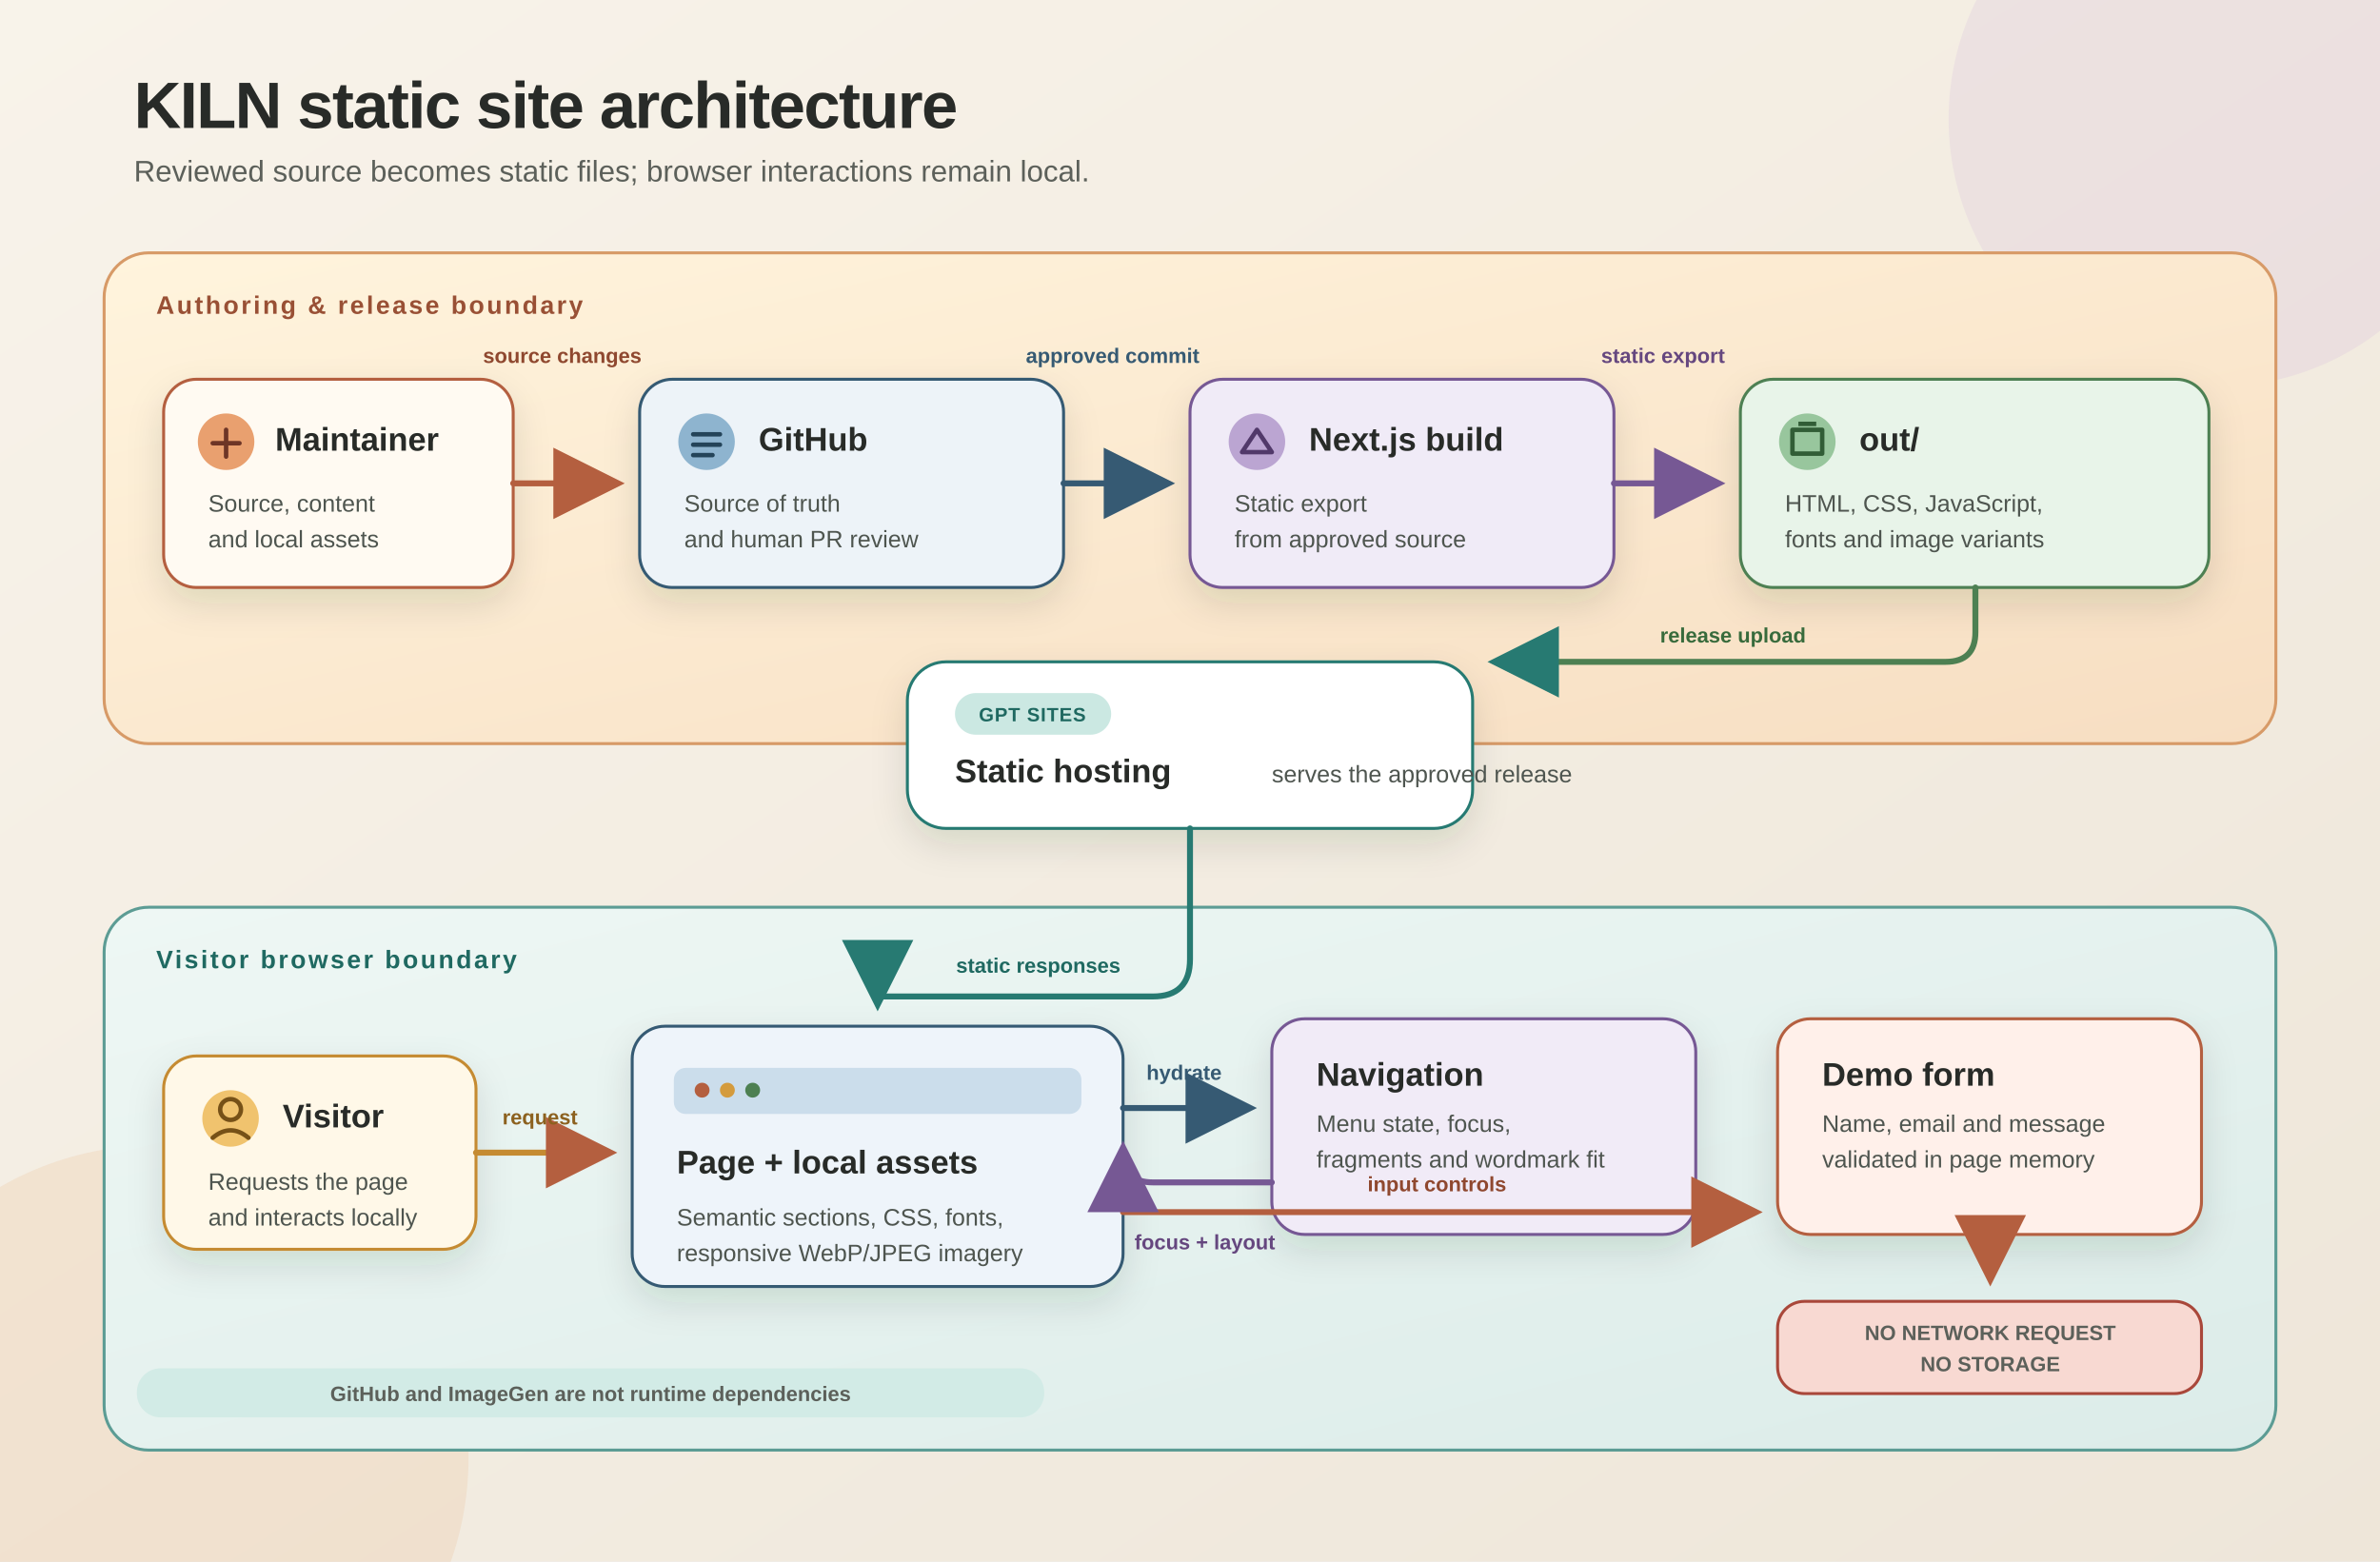
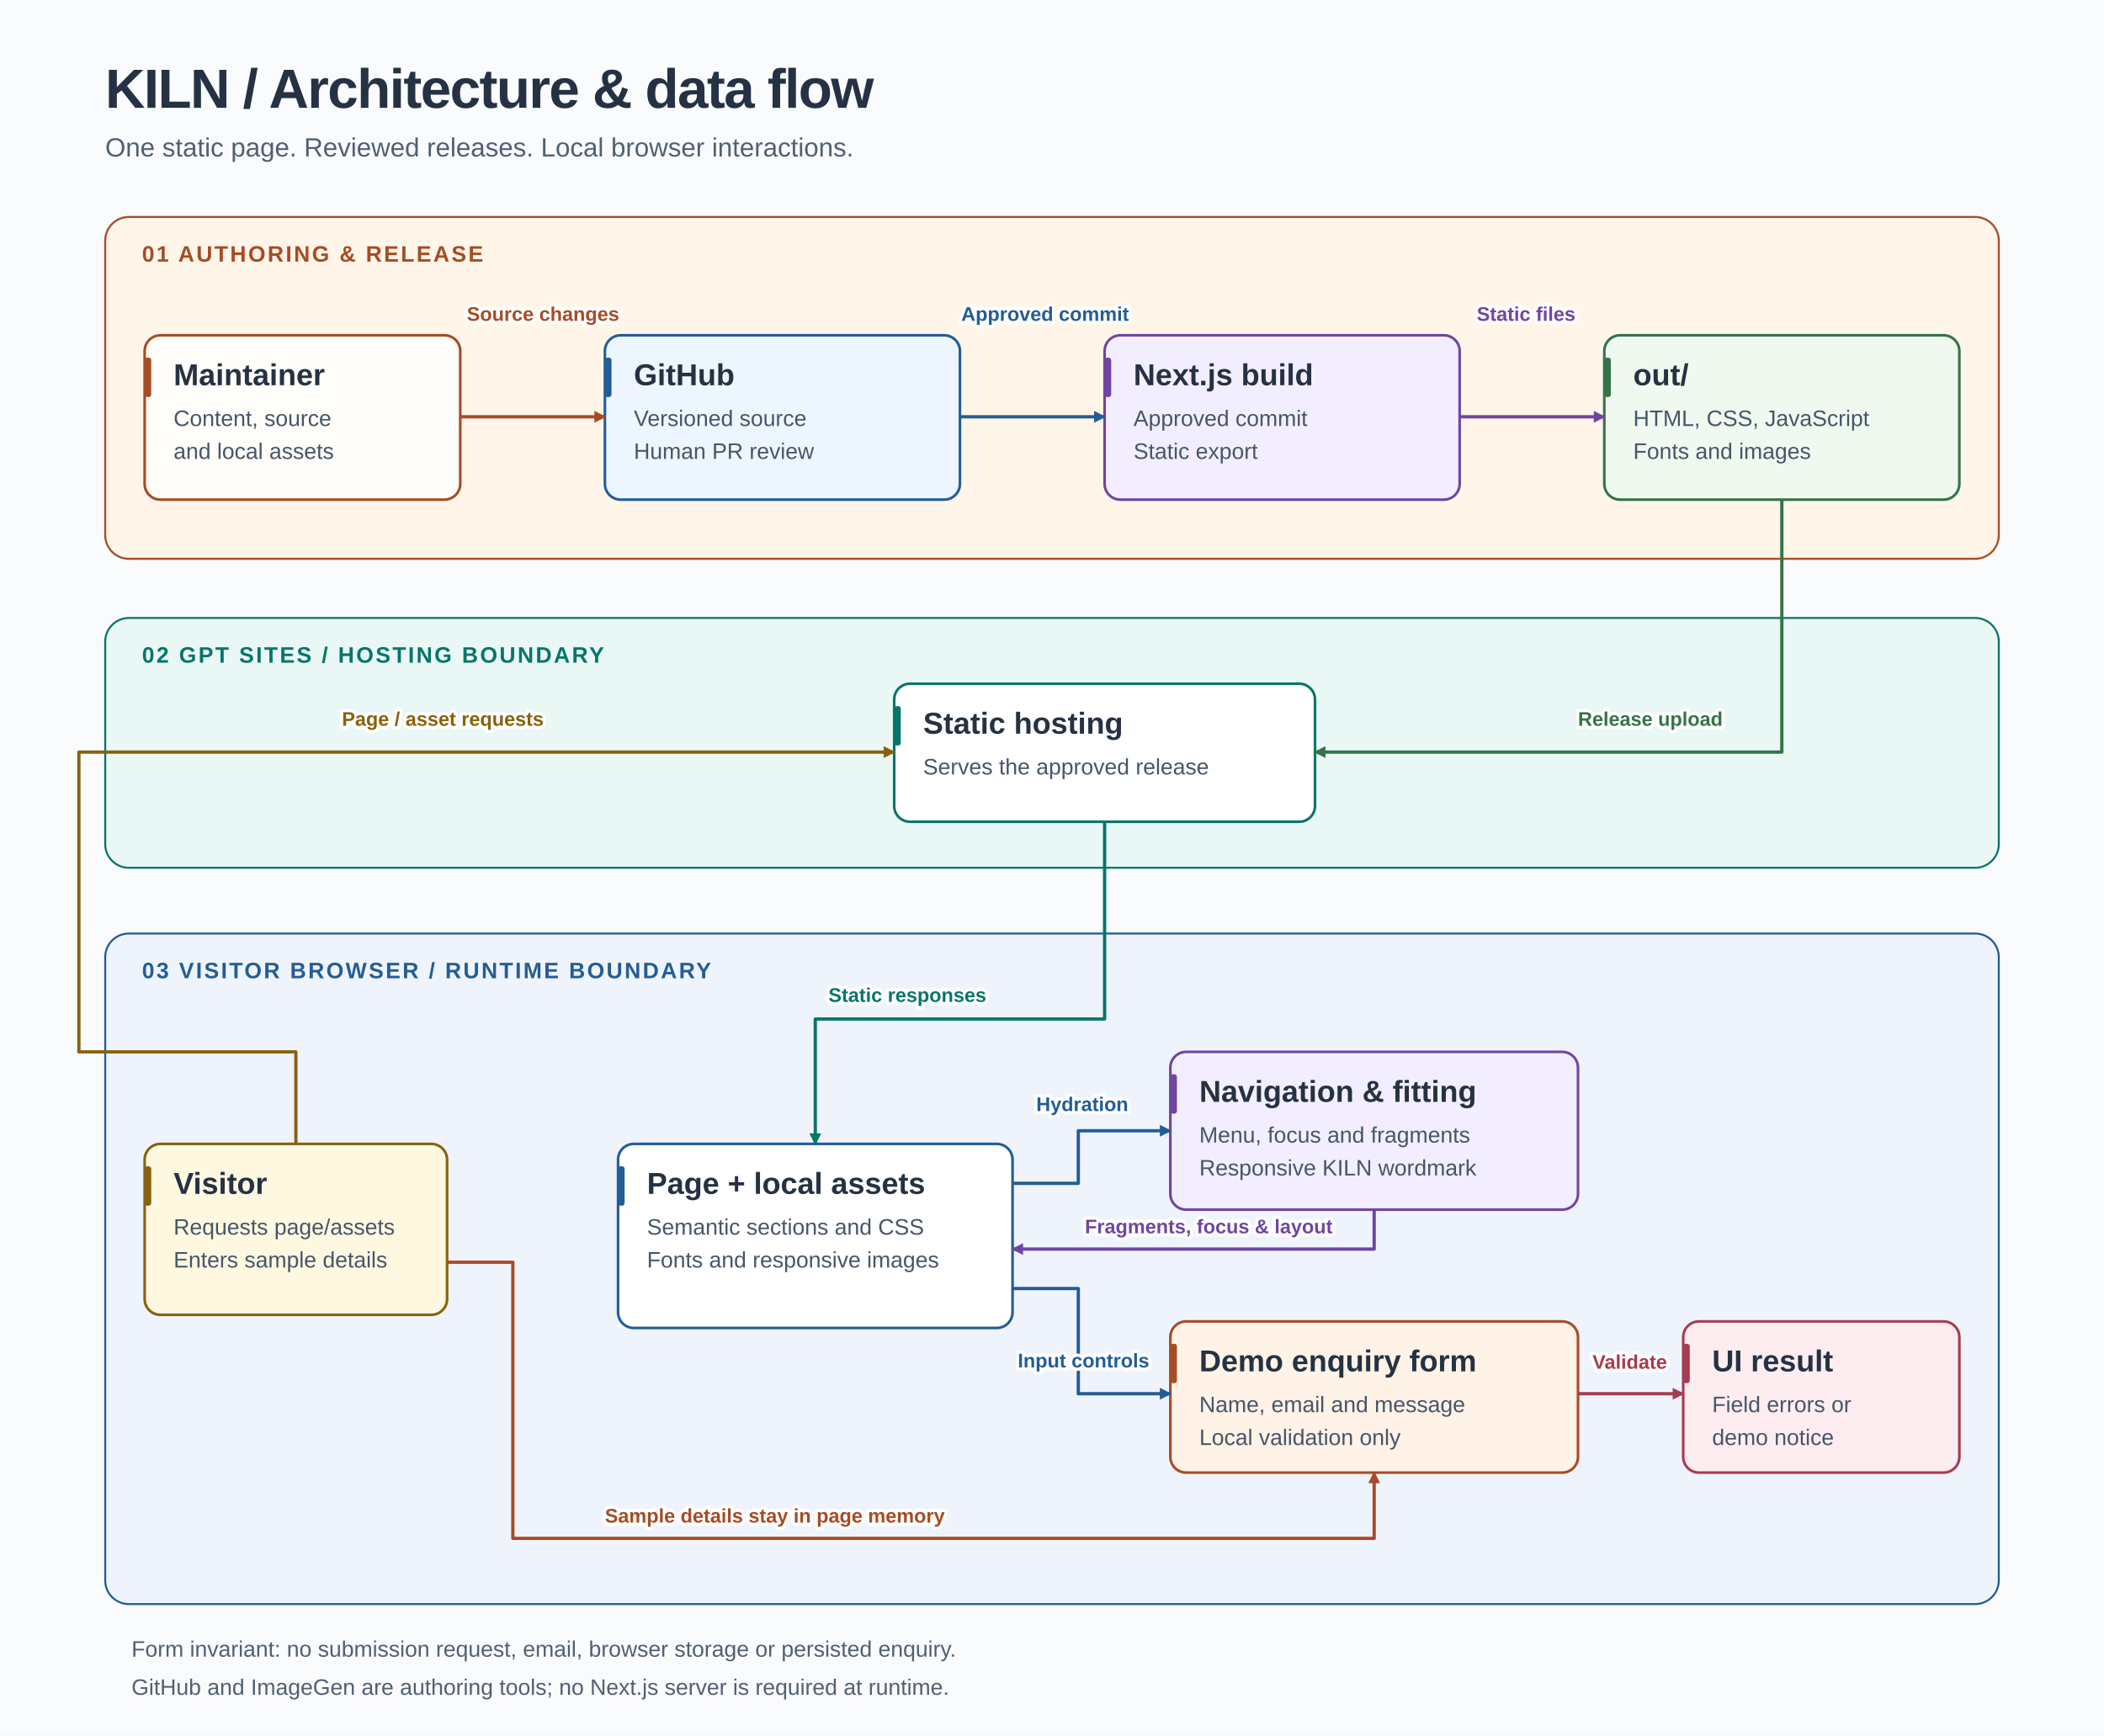
- <svg xmlns="http://www.w3.org/2000/svg" width="1600" height="1050" viewBox="0 0 1600 1050" role="img" aria-labelledby="title description">
+ <svg xmlns="http://www.w3.org/2000/svg" width="1600" height="1320" viewBox="0 0 1600 1320" role="img" aria-labelledby="title desc">
  <defs>
-     <linearGradient id="canvas" x1="0" y1="0" x2="1" y2="1">
-       <stop offset="0" stop-color="#f8f3ea" />
-       <stop offset="1" stop-color="#eee6d9" />
-     </linearGradient>
-     <linearGradient id="release" x1="0" y1="0" x2="1" y2="1">
-       <stop offset="0" stop-color="#fff4dd" />
-       <stop offset="1" stop-color="#f7dec2" />
-     </linearGradient>
-     <linearGradient id="browser" x1="0" y1="0" x2="1" y2="1">
-       <stop offset="0" stop-color="#eef7f4" />
-       <stop offset="1" stop-color="#dcece9" />
-     </linearGradient>
-     <filter id="shadow" x="-20%" y="-20%" width="140%" height="150%">
-       <feDropShadow dx="0" dy="10" stdDeviation="12" flood-color="#282b28" flood-opacity="0.12" />
-     </filter>
-     <marker id="arrow-navy" markerWidth="12" markerHeight="12" refX="10" refY="6" orient="auto" markerUnits="strokeWidth">
-       <path d="M0 0 L12 6 L0 12 Z" fill="#365a73" />
+     <marker id="orange" markerWidth="9" markerHeight="9" refX="8" refY="4.5" orient="auto" markerUnits="userSpaceOnUse">
+       <path d="M0 0L9 4.5L0 9Z" fill="#A64C25" />
    </marker>
-     <marker id="arrow-orange" markerWidth="12" markerHeight="12" refX="10" refY="6" orient="auto" markerUnits="strokeWidth">
-       <path d="M0 0 L12 6 L0 12 Z" fill="#b45f3f" />
+     <marker id="blue" markerWidth="9" markerHeight="9" refX="8" refY="4.5" orient="auto" markerUnits="userSpaceOnUse">
+       <path d="M0 0L9 4.5L0 9Z" fill="#235D95" />
    </marker>
-     <marker id="arrow-teal" markerWidth="12" markerHeight="12" refX="10" refY="6" orient="auto" markerUnits="strokeWidth">
-       <path d="M0 0 L12 6 L0 12 Z" fill="#277a72" />
+     <marker id="purple" markerWidth="9" markerHeight="9" refX="8" refY="4.5" orient="auto" markerUnits="userSpaceOnUse">
+       <path d="M0 0L9 4.5L0 9Z" fill="#7045A2" />
    </marker>
-     <marker id="arrow-purple" markerWidth="12" markerHeight="12" refX="10" refY="6" orient="auto" markerUnits="strokeWidth">
-       <path d="M0 0 L12 6 L0 12 Z" fill="#765894" />
+     <marker id="green" markerWidth="9" markerHeight="9" refX="8" refY="4.5" orient="auto" markerUnits="userSpaceOnUse">
+       <path d="M0 0L9 4.5L0 9Z" fill="#357348" />
    </marker>
-     <style>
-       .title { font: 700 44px Arial, sans-serif; fill: #282b28; letter-spacing: -1px; }
-       .subtitle { font: 400 20px Arial, sans-serif; fill: #5c605a; }
-       .boundary-title { font: 700 17px Arial, sans-serif; letter-spacing: 1.6px; text-transform: uppercase; }
-       .node-title { font: 700 22px Arial, sans-serif; fill: #282b28; }
-       .node-copy { font: 400 16px Arial, sans-serif; fill: #4e554f; }
-       .small { font: 600 14px Arial, sans-serif; fill: #5c605a; }
-       .arrow-label { font: 600 14px Arial, sans-serif; }
-       .pill { font: 700 13px Arial, sans-serif; letter-spacing: .5px; }
-       .node { stroke-width: 2; filter: url(#shadow); }
-       .flow { fill: none; stroke-width: 4; stroke-linecap: round; stroke-linejoin: round; }
-     </style>
+     <marker id="teal" markerWidth="9" markerHeight="9" refX="8" refY="4.5" orient="auto" markerUnits="userSpaceOnUse">
+       <path d="M0 0L9 4.5L0 9Z" fill="#08756C" />
+     </marker>
+     <marker id="red" markerWidth="9" markerHeight="9" refX="8" refY="4.5" orient="auto" markerUnits="userSpaceOnUse">
+       <path d="M0 0L9 4.5L0 9Z" fill="#A63C4F" />
+     </marker>
+     <marker id="gold" markerWidth="9" markerHeight="9" refX="8" refY="4.5" orient="auto" markerUnits="userSpaceOnUse">
+       <path d="M0 0L9 4.5L0 9Z" fill="#89610F" />
+     </marker>
  </defs>
-   <rect width="1600" height="1050" fill="url(#canvas)" />
-   <circle cx="1490" cy="80" r="180" fill="#d2b7d9" opacity="0.22" />
-   <circle cx="105" cy="980" r="210" fill="#e3a46f" opacity="0.16" />
-   <text x="90" y="86" class="title">KILN static site architecture</text>
-   <text x="90" y="122" class="subtitle">Reviewed source becomes static files; browser interactions remain local.</text>
-   <rect x="70" y="170" width="1460" height="330" rx="30" fill="url(#release)" stroke="#d79a67" stroke-width="2" />
-   <text x="105" y="211" class="boundary-title" fill="#995035">Authoring &amp; release boundary</text>
-   <rect x="110" y="255" width="235" height="140" rx="22" fill="#fffaf2" stroke="#b45f3f" class="node" />
-   <circle cx="152" cy="297" r="19" fill="#e9a06f" />
-   <path d="M143 298h18M152 289v18" stroke="#6d3526" stroke-width="3" stroke-linecap="round" />
-   <text x="185" y="303" class="node-title">Maintainer</text>
-   <text x="140" y="344" class="node-copy">Source, content</text>
-   <text x="140" y="368" class="node-copy">and local assets</text>
-   <rect x="430" y="255" width="285" height="140" rx="22" fill="#edf3f8" stroke="#365a73" class="node" />
-   <circle cx="475" cy="297" r="19" fill="#8eb4cf" />
-   <path d="M466 292h18M466 299h18M466 306h13" stroke="#244459" stroke-width="3" stroke-linecap="round" />
-   <text x="510" y="303" class="node-title">GitHub</text>
-   <text x="460" y="344" class="node-copy">Source of truth</text>
-   <text x="460" y="368" class="node-copy">and human PR review</text>
-   <rect x="800" y="255" width="285" height="140" rx="22" fill="#f0ebf7" stroke="#765894" class="node" />
-   <circle cx="845" cy="297" r="19" fill="#bba5d2" />
-   <path d="M835 304l10-15 10 15z" fill="none" stroke="#51396a" stroke-width="3" stroke-linejoin="round" />
-   <text x="880" y="303" class="node-title">Next.js build</text>
-   <text x="830" y="344" class="node-copy">Static export</text>
-   <text x="830" y="368" class="node-copy">from approved source</text>
-   <rect x="1170" y="255" width="315" height="140" rx="22" fill="#e8f4e9" stroke="#4d8052" class="node" />
-   <circle cx="1215" cy="297" r="19" fill="#98c69d" />
-   <path d="M1205 289h20v16h-20zM1209 285h12" fill="none" stroke="#315d36" stroke-width="3" stroke-linejoin="round" />
-   <text x="1250" y="303" class="node-title">out/</text>
-   <text x="1200" y="344" class="node-copy">HTML, CSS, JavaScript,</text>
-   <text x="1200" y="368" class="node-copy">fonts and image variants</text>
-   <path d="M345 325H412" class="flow" stroke="#b45f3f" marker-end="url(#arrow-orange)" />
-   <text x="378" y="244" text-anchor="middle" class="arrow-label" fill="#8f482f">source changes</text>
-   <path d="M715 325H782" class="flow" stroke="#365a73" marker-end="url(#arrow-navy)" />
-   <text x="748" y="244" text-anchor="middle" class="arrow-label" fill="#365a73">approved commit</text>
-   <path d="M1085 325H1152" class="flow" stroke="#765894" marker-end="url(#arrow-purple)" />
-   <text x="1118" y="244" text-anchor="middle" class="arrow-label" fill="#65477f">static export</text>
-   <rect x="610" y="445" width="380" height="112" rx="26" fill="#fff" stroke="#277a72" class="node" />
-   <rect x="642" y="466" width="105" height="28" rx="14" fill="#cbe8e2" />
-   <text x="694" y="485" text-anchor="middle" class="pill" fill="#1f6961">GPT SITES</text>
-   <text x="642" y="526" class="node-title">Static hosting</text>
-   <text x="855" y="526" class="node-copy">serves the approved release</text>
-   <path d="M1328 395V425Q1328 445 1308 445H1008" class="flow" stroke="#4d8052" marker-end="url(#arrow-teal)" />
-   <text x="1165" y="432" text-anchor="middle" class="arrow-label" fill="#386b3c">release upload</text>
-   <rect x="70" y="610" width="1460" height="365" rx="30" fill="url(#browser)" stroke="#5c9c94" stroke-width="2" />
-   <text x="105" y="651" class="boundary-title" fill="#1f6961">Visitor browser boundary</text>
-   <rect x="110" y="710" width="210" height="130" rx="22" fill="#fff8e8" stroke="#c58b32" class="node" />
-   <circle cx="155" cy="752" r="19" fill="#f0c36e" />
-   <circle cx="155" cy="746" r="7" fill="none" stroke="#765117" stroke-width="3" />
-   <path d="M143 765q12-10 24 0" fill="none" stroke="#765117" stroke-width="3" stroke-linecap="round" />
-   <text x="190" y="758" class="node-title">Visitor</text>
-   <text x="140" y="800" class="node-copy">Requests the page</text>
-   <text x="140" y="824" class="node-copy">and interacts locally</text>
-   <rect x="425" y="690" width="330" height="175" rx="22" fill="#eef4fa" stroke="#365a73" class="node" />
-   <rect x="453" y="718" width="274" height="31" rx="8" fill="#cbddeb" />
-   <circle cx="472" cy="733" r="5" fill="#b45f3f" />
-   <circle cx="489" cy="733" r="5" fill="#d49b3d" />
-   <circle cx="506" cy="733" r="5" fill="#4d8052" />
-   <text x="455" y="789" class="node-title">Page + local assets</text>
-   <text x="455" y="824" class="node-copy">Semantic sections, CSS, fonts,</text>
-   <text x="455" y="848" class="node-copy">responsive WebP/JPEG imagery</text>
-   <rect x="855" y="685" width="285" height="145" rx="22" fill="#f1ebf7" stroke="#765894" class="node" />
-   <text x="885" y="730" class="node-title">Navigation</text>
-   <text x="885" y="761" class="node-copy">Menu state, focus,</text>
-   <text x="885" y="785" class="node-copy">fragments and wordmark fit</text>
-   <rect x="1195" y="685" width="285" height="145" rx="22" fill="#fff0ea" stroke="#b45f3f" class="node" />
-   <text x="1225" y="730" class="node-title">Demo form</text>
-   <text x="1225" y="761" class="node-copy">Name, email and message</text>
-   <text x="1225" y="785" class="node-copy">validated in page memory</text>
-   <rect x="1195" y="875" width="285" height="62" rx="18" fill="#f8d9d2" stroke="#a9473a" stroke-width="2" />
-   <text x="1338" y="901" text-anchor="middle" class="small" fill="#82362d">NO NETWORK REQUEST</text>
-   <text x="1338" y="922" text-anchor="middle" class="small" fill="#82362d">NO STORAGE</text>
-   <path d="M800 557V645Q800 670 775 670H590V672" class="flow" stroke="#277a72" marker-end="url(#arrow-teal)" />
-   <text x="698" y="654" text-anchor="middle" class="arrow-label" fill="#1f6961">static responses</text>
-   <path d="M320 775H407" class="flow" stroke="#c58b32" marker-end="url(#arrow-orange)" />
-   <text x="363" y="756" text-anchor="middle" class="arrow-label" fill="#8c611f">request</text>
-   <path d="M755 745H837" class="flow" stroke="#365a73" marker-end="url(#arrow-navy)" />
-   <text x="796" y="726" text-anchor="middle" class="arrow-label" fill="#365a73">hydrate</text>
-   <path d="M755 815H1177" class="flow" stroke="#b45f3f" marker-end="url(#arrow-orange)" />
-   <text x="966" y="801" text-anchor="middle" class="arrow-label" fill="#8f482f">input controls</text>
-   <path d="M855 795H775Q755 795 755 775" class="flow" stroke="#765894" marker-end="url(#arrow-purple)" />
-   <text x="810" y="840" text-anchor="middle" class="arrow-label" fill="#65477f">focus + layout</text>
-   <path d="M1338 830V857" class="flow" stroke="#a9473a" stroke-dasharray="8 8" marker-end="url(#arrow-orange)" />
-   <rect x="92" y="920" width="610" height="33" rx="16" fill="#d2ebe6" />
-   <text x="397" y="942" text-anchor="middle" class="small" fill="#1f6961">GitHub and ImageGen are not runtime dependencies</text>
+   <style>text{font-family:Arial,Helvetica,sans-serif;fill:#243243}.title{font-size:42px;font-weight:700;letter-spacing:-1px}.subtitle{font-size:20px;fill:#506073}.zone{font-size:17px;font-weight:700;letter-spacing:1.5px}.heading{font-size:23px;font-weight:700}.copy{font-size:17px;fill:#46566A}.label{font-size:15px;font-weight:600;paint-order:stroke;stroke:#FFFFFF;stroke-width:5;stroke-linejoin:round}.foot{font-size:17px;fill:#506073}</style>
+   <rect width="1600" height="1320" fill="#FAFBFD" />
+   <text x="80" y="82" class="title">KILN / Architecture &amp; data flow</text>
+   <text x="80" y="119" class="subtitle">One static page. Reviewed releases. Local browser interactions.</text>
+   <rect x="80" y="165" width="1440" height="260" rx="18" fill="#FFF5E9" stroke="#A64C25" stroke-width="1.5" />
+   <text x="108" y="199" class="zone" style="fill:#A64C25">01   AUTHORING &amp; RELEASE</text>
+   <rect x="110" y="255" width="240" height="125" rx="12" fill="#FFFDF9" stroke="#A64C25" stroke-width="2" />
+   <rect x="110" y="272" width="5" height="30" rx="2" fill="#A64C25" />
+   <text x="132" y="293" class="heading">Maintainer</text>
+   <text x="132" y="324" class="copy">Content, source</text>
+   <text x="132" y="349" class="copy">and local assets</text>
+   <rect x="460" y="255" width="270" height="125" rx="12" fill="#EDF5FF" stroke="#235D95" stroke-width="2" />
+   <rect x="460" y="272" width="5" height="30" rx="2" fill="#235D95" />
+   <text x="482" y="293" class="heading">GitHub</text>
+   <text x="482" y="324" class="copy">Versioned source</text>
+   <text x="482" y="349" class="copy">Human PR review</text>
+   <rect x="840" y="255" width="270" height="125" rx="12" fill="#F3EEFF" stroke="#7045A2" stroke-width="2" />
+   <rect x="840" y="272" width="5" height="30" rx="2" fill="#7045A2" />
+   <text x="862" y="293" class="heading">Next.js build</text>
+   <text x="862" y="324" class="copy">Approved commit</text>
+   <text x="862" y="349" class="copy">Static export</text>
+   <rect x="1220" y="255" width="270" height="125" rx="12" fill="#EFF9EF" stroke="#357348" stroke-width="2" />
+   <rect x="1220" y="272" width="5" height="30" rx="2" fill="#357348" />
+   <text x="1242" y="293" class="heading">out/</text>
+   <text x="1242" y="324" class="copy">HTML, CSS, JavaScript</text>
+   <text x="1242" y="349" class="copy">Fonts and images</text>
+   <path d="M350 317H460" fill="none" stroke="#A64C25" stroke-width="2.5" stroke-linejoin="round" marker-end="url(#orange)" />
+   <text x="355" y="244" class="label" style="fill:#A64C25">Source changes</text>
+   <path d="M730 317H840" fill="none" stroke="#235D95" stroke-width="2.5" stroke-linejoin="round" marker-end="url(#blue)" />
+   <text x="731" y="244" class="label" style="fill:#235D95">Approved commit</text>
+   <path d="M1110 317H1220" fill="none" stroke="#7045A2" stroke-width="2.5" stroke-linejoin="round" marker-end="url(#purple)" />
+   <text x="1123" y="244" class="label" style="fill:#7045A2">Static files</text>
+   <rect x="80" y="470" width="1440" height="190" rx="18" fill="#EAF8F5" stroke="#08756C" stroke-width="1.5" />
+   <text x="108" y="504" class="zone" style="fill:#08756C">02   GPT SITES / HOSTING BOUNDARY</text>
+   <rect x="680" y="520" width="320" height="105" rx="12" fill="#FFFFFF" stroke="#08756C" stroke-width="2" />
+   <rect x="680" y="537" width="5" height="30" rx="2" fill="#08756C" />
+   <text x="702" y="558" class="heading">Static hosting</text>
+   <text x="702" y="589" class="copy">Serves the approved release</text>
+   <path d="M1355 380V572H1000" fill="none" stroke="#357348" stroke-width="2.5" stroke-linejoin="round" marker-end="url(#green)" />
+   <text x="1200" y="552" class="label" style="fill:#357348">Release upload</text>
+   <rect x="80" y="710" width="1440" height="510" rx="18" fill="#EFF4FC" stroke="#235D95" stroke-width="1.5" />
+   <text x="108" y="744" class="zone" style="fill:#235D95">03   VISITOR BROWSER / RUNTIME BOUNDARY</text>
+   <rect x="110" y="870" width="230" height="130" rx="12" fill="#FFF8E1" stroke="#89610F" stroke-width="2" />
+   <rect x="110" y="887" width="5" height="30" rx="2" fill="#89610F" />
+   <text x="132" y="908" class="heading">Visitor</text>
+   <text x="132" y="939" class="copy">Requests page/assets</text>
+   <text x="132" y="964" class="copy">Enters sample details</text>
+   <rect x="470" y="870" width="300" height="140" rx="12" fill="#FFFFFF" stroke="#235D95" stroke-width="2" />
+   <rect x="470" y="887" width="5" height="30" rx="2" fill="#235D95" />
+   <text x="492" y="908" class="heading">Page + local assets</text>
+   <text x="492" y="939" class="copy">Semantic sections and CSS</text>
+   <text x="492" y="964" class="copy">Fonts and responsive images</text>
+   <rect x="890" y="800" width="310" height="120" rx="12" fill="#F3EEFF" stroke="#7045A2" stroke-width="2" />
+   <rect x="890" y="817" width="5" height="30" rx="2" fill="#7045A2" />
+   <text x="912" y="838" class="heading">Navigation &amp; fitting</text>
+   <text x="912" y="869" class="copy">Menu, focus and fragments</text>
+   <text x="912" y="894" class="copy">Responsive KILN wordmark</text>
+   <rect x="890" y="1005" width="310" height="115" rx="12" fill="#FFF2E7" stroke="#A64C25" stroke-width="2" />
+   <rect x="890" y="1022" width="5" height="30" rx="2" fill="#A64C25" />
+   <text x="912" y="1043" class="heading">Demo enquiry form</text>
+   <text x="912" y="1074" class="copy">Name, email and message</text>
+   <text x="912" y="1099" class="copy">Local validation only</text>
+   <rect x="1280" y="1005" width="210" height="115" rx="12" fill="#FDEDF1" stroke="#A63C4F" stroke-width="2" />
+   <rect x="1280" y="1022" width="5" height="30" rx="2" fill="#A63C4F" />
+   <text x="1302" y="1043" class="heading">UI result</text>
+   <text x="1302" y="1074" class="copy">Field errors or</text>
+   <text x="1302" y="1099" class="copy">demo notice</text>
+   <path d="M225 870V800H60V572H680" fill="none" stroke="#89610F" stroke-width="2.5" stroke-linejoin="round" marker-end="url(#gold)" />
+   <text x="260" y="552" class="label" style="fill:#89610F">Page / asset requests</text>
+   <path d="M840 625V775H620V870" fill="none" stroke="#08756C" stroke-width="2.5" stroke-linejoin="round" marker-end="url(#teal)" />
+   <text x="630" y="762" class="label" style="fill:#08756C">Static responses</text>
+   <path d="M770 900H820V860H890" fill="none" stroke="#235D95" stroke-width="2.5" stroke-linejoin="round" marker-end="url(#blue)" />
+   <text x="788" y="845" class="label" style="fill:#235D95">Hydration</text>
+   <path d="M1045 920V950H770" fill="none" stroke="#7045A2" stroke-width="2.5" stroke-linejoin="round" marker-end="url(#purple)" />
+   <text x="825" y="938" class="label" style="fill:#7045A2">Fragments, focus &amp; layout</text>
+   <path d="M770 980H820V1060H890" fill="none" stroke="#235D95" stroke-width="2.5" stroke-linejoin="round" marker-end="url(#blue)" />
+   <text x="774" y="1040" class="label" style="fill:#235D95">Input controls</text>
+   <path d="M340 960H390V1170H1045V1120" fill="none" stroke="#A64C25" stroke-width="2.5" stroke-linejoin="round" marker-end="url(#orange)" />
+   <text x="460" y="1158" class="label" style="fill:#A64C25">Sample details stay in page memory</text>
+   <path d="M1200 1060H1280" fill="none" stroke="#A63C4F" stroke-width="2.5" stroke-linejoin="round" marker-end="url(#red)" />
+   <text x="1211" y="1041" class="label" style="fill:#A63C4F">Validate</text>
+   <text x="100" y="1260" class="foot">Form invariant: no submission request, email, browser storage or persisted enquiry.</text>
+   <text x="100" y="1289" class="foot">GitHub and ImageGen are authoring tools; no Next.js server is required at runtime.</text>
</svg>
